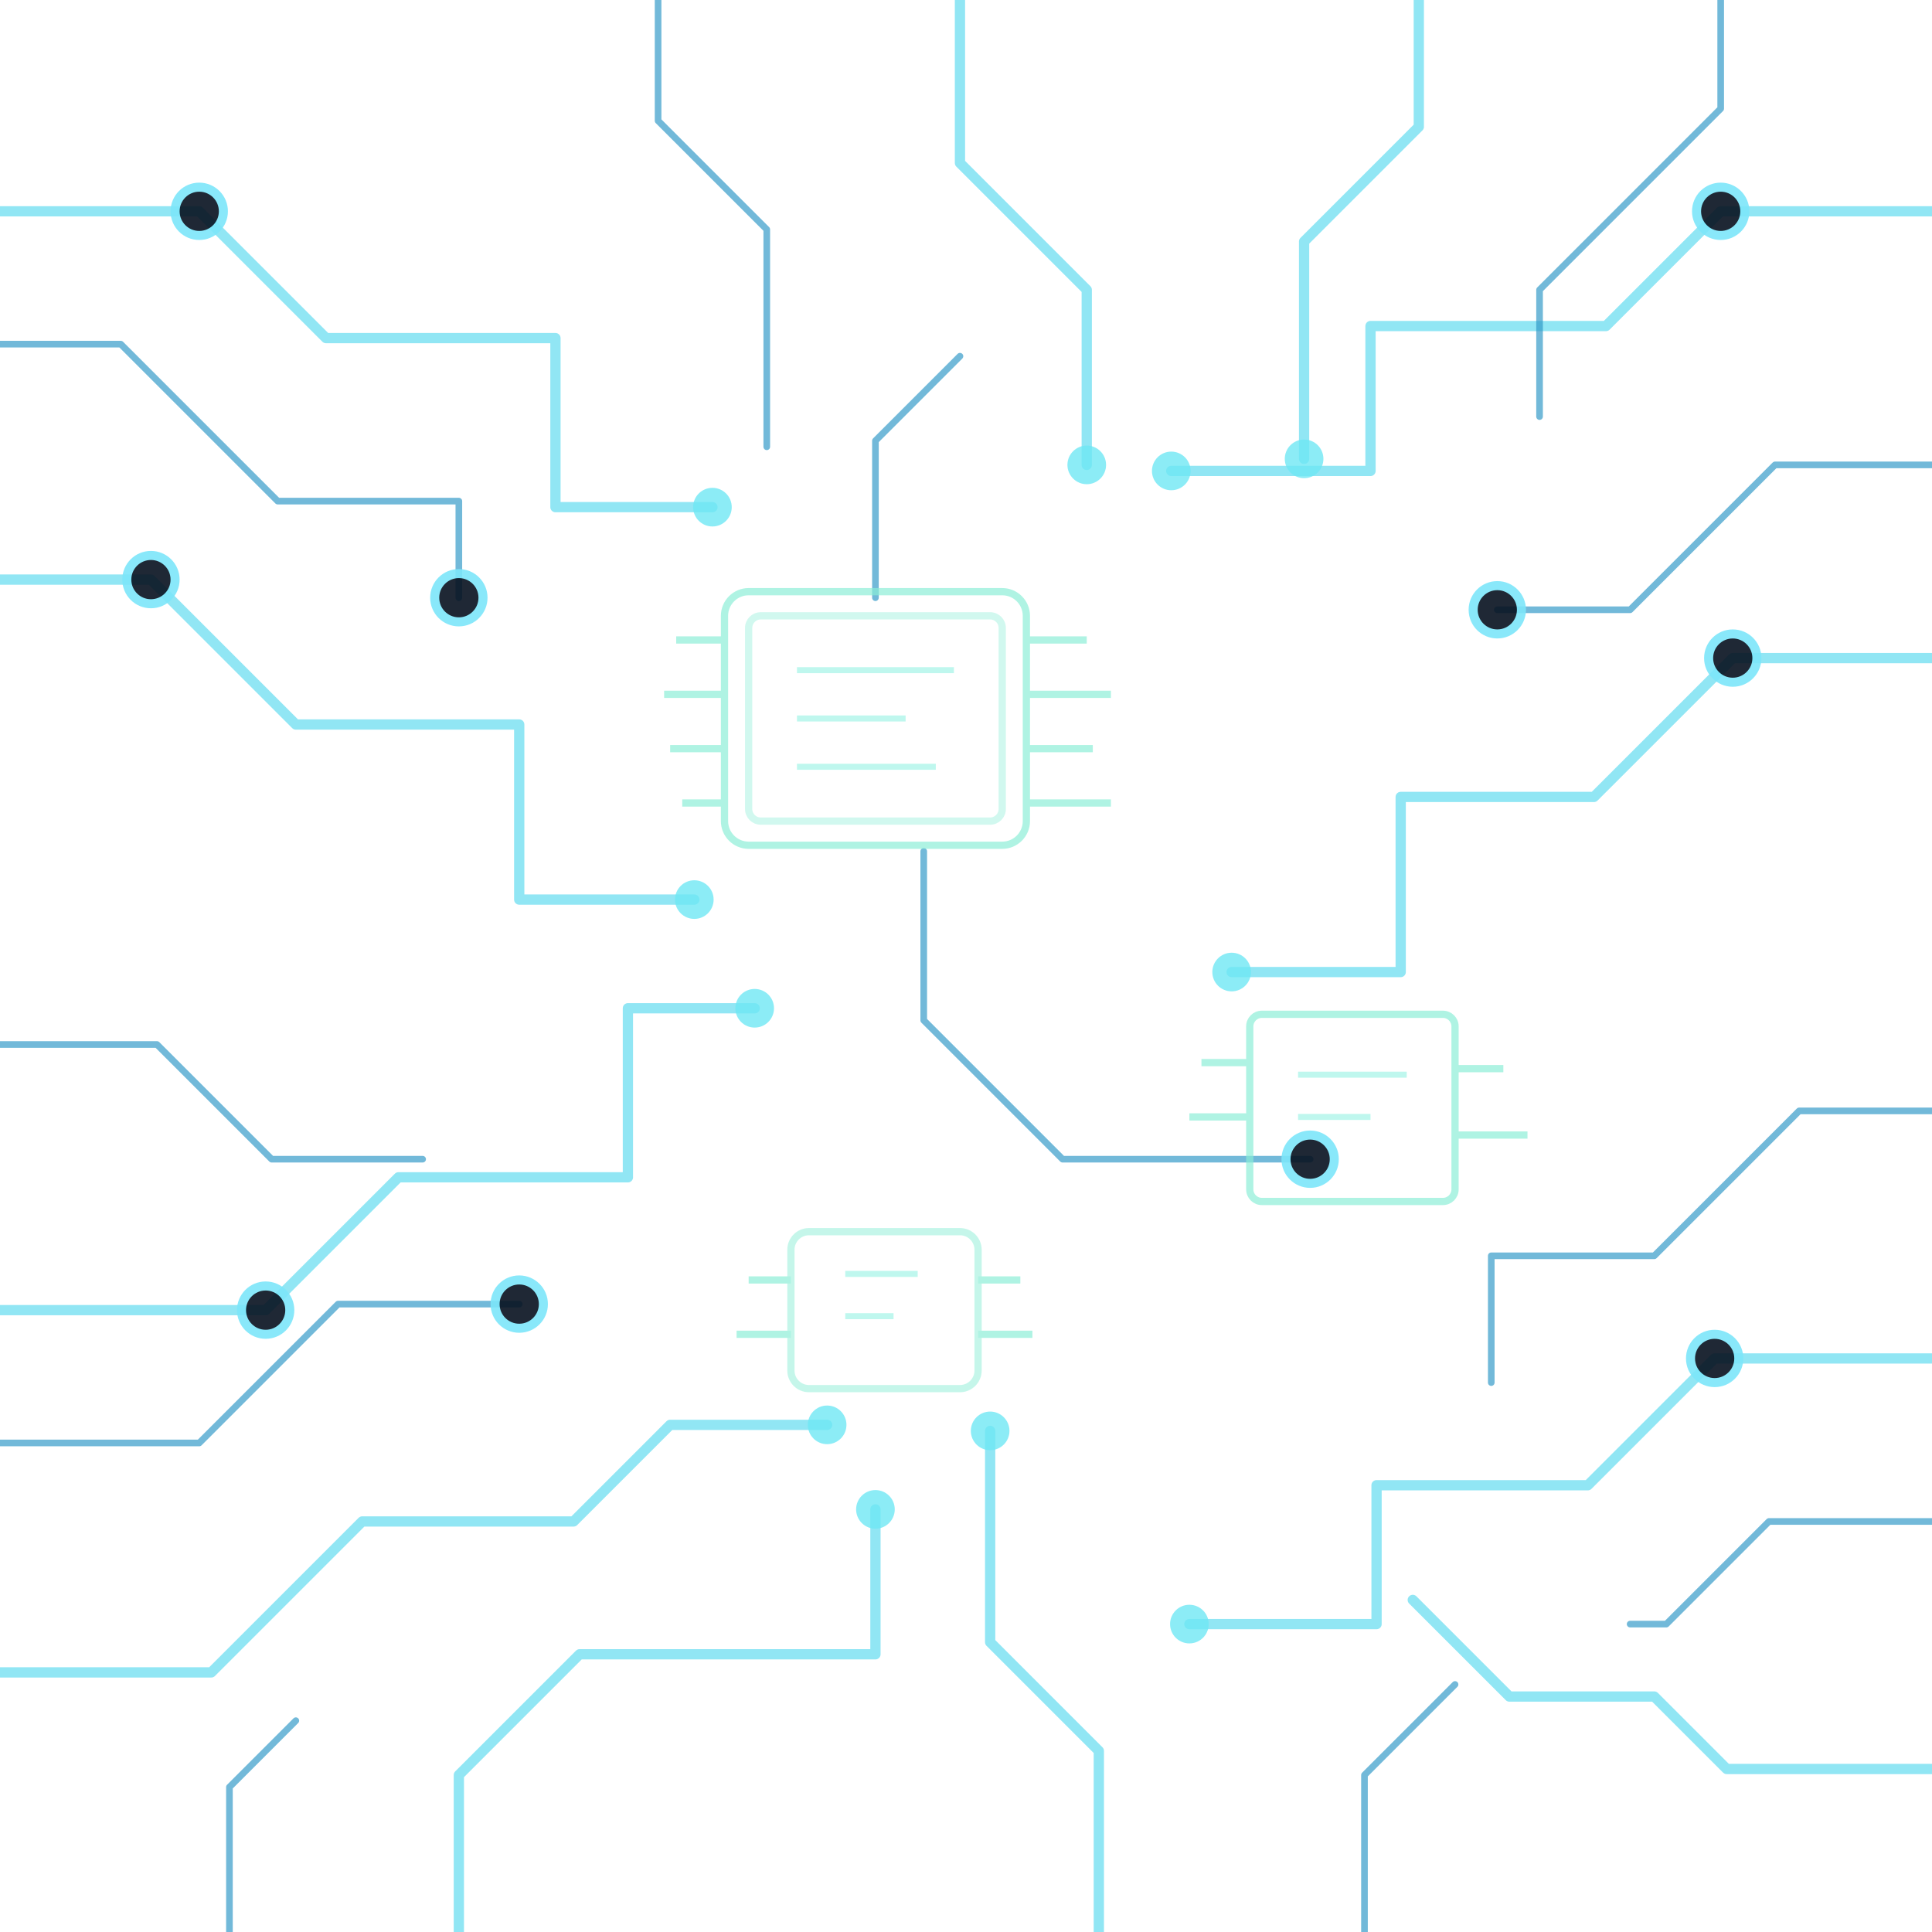
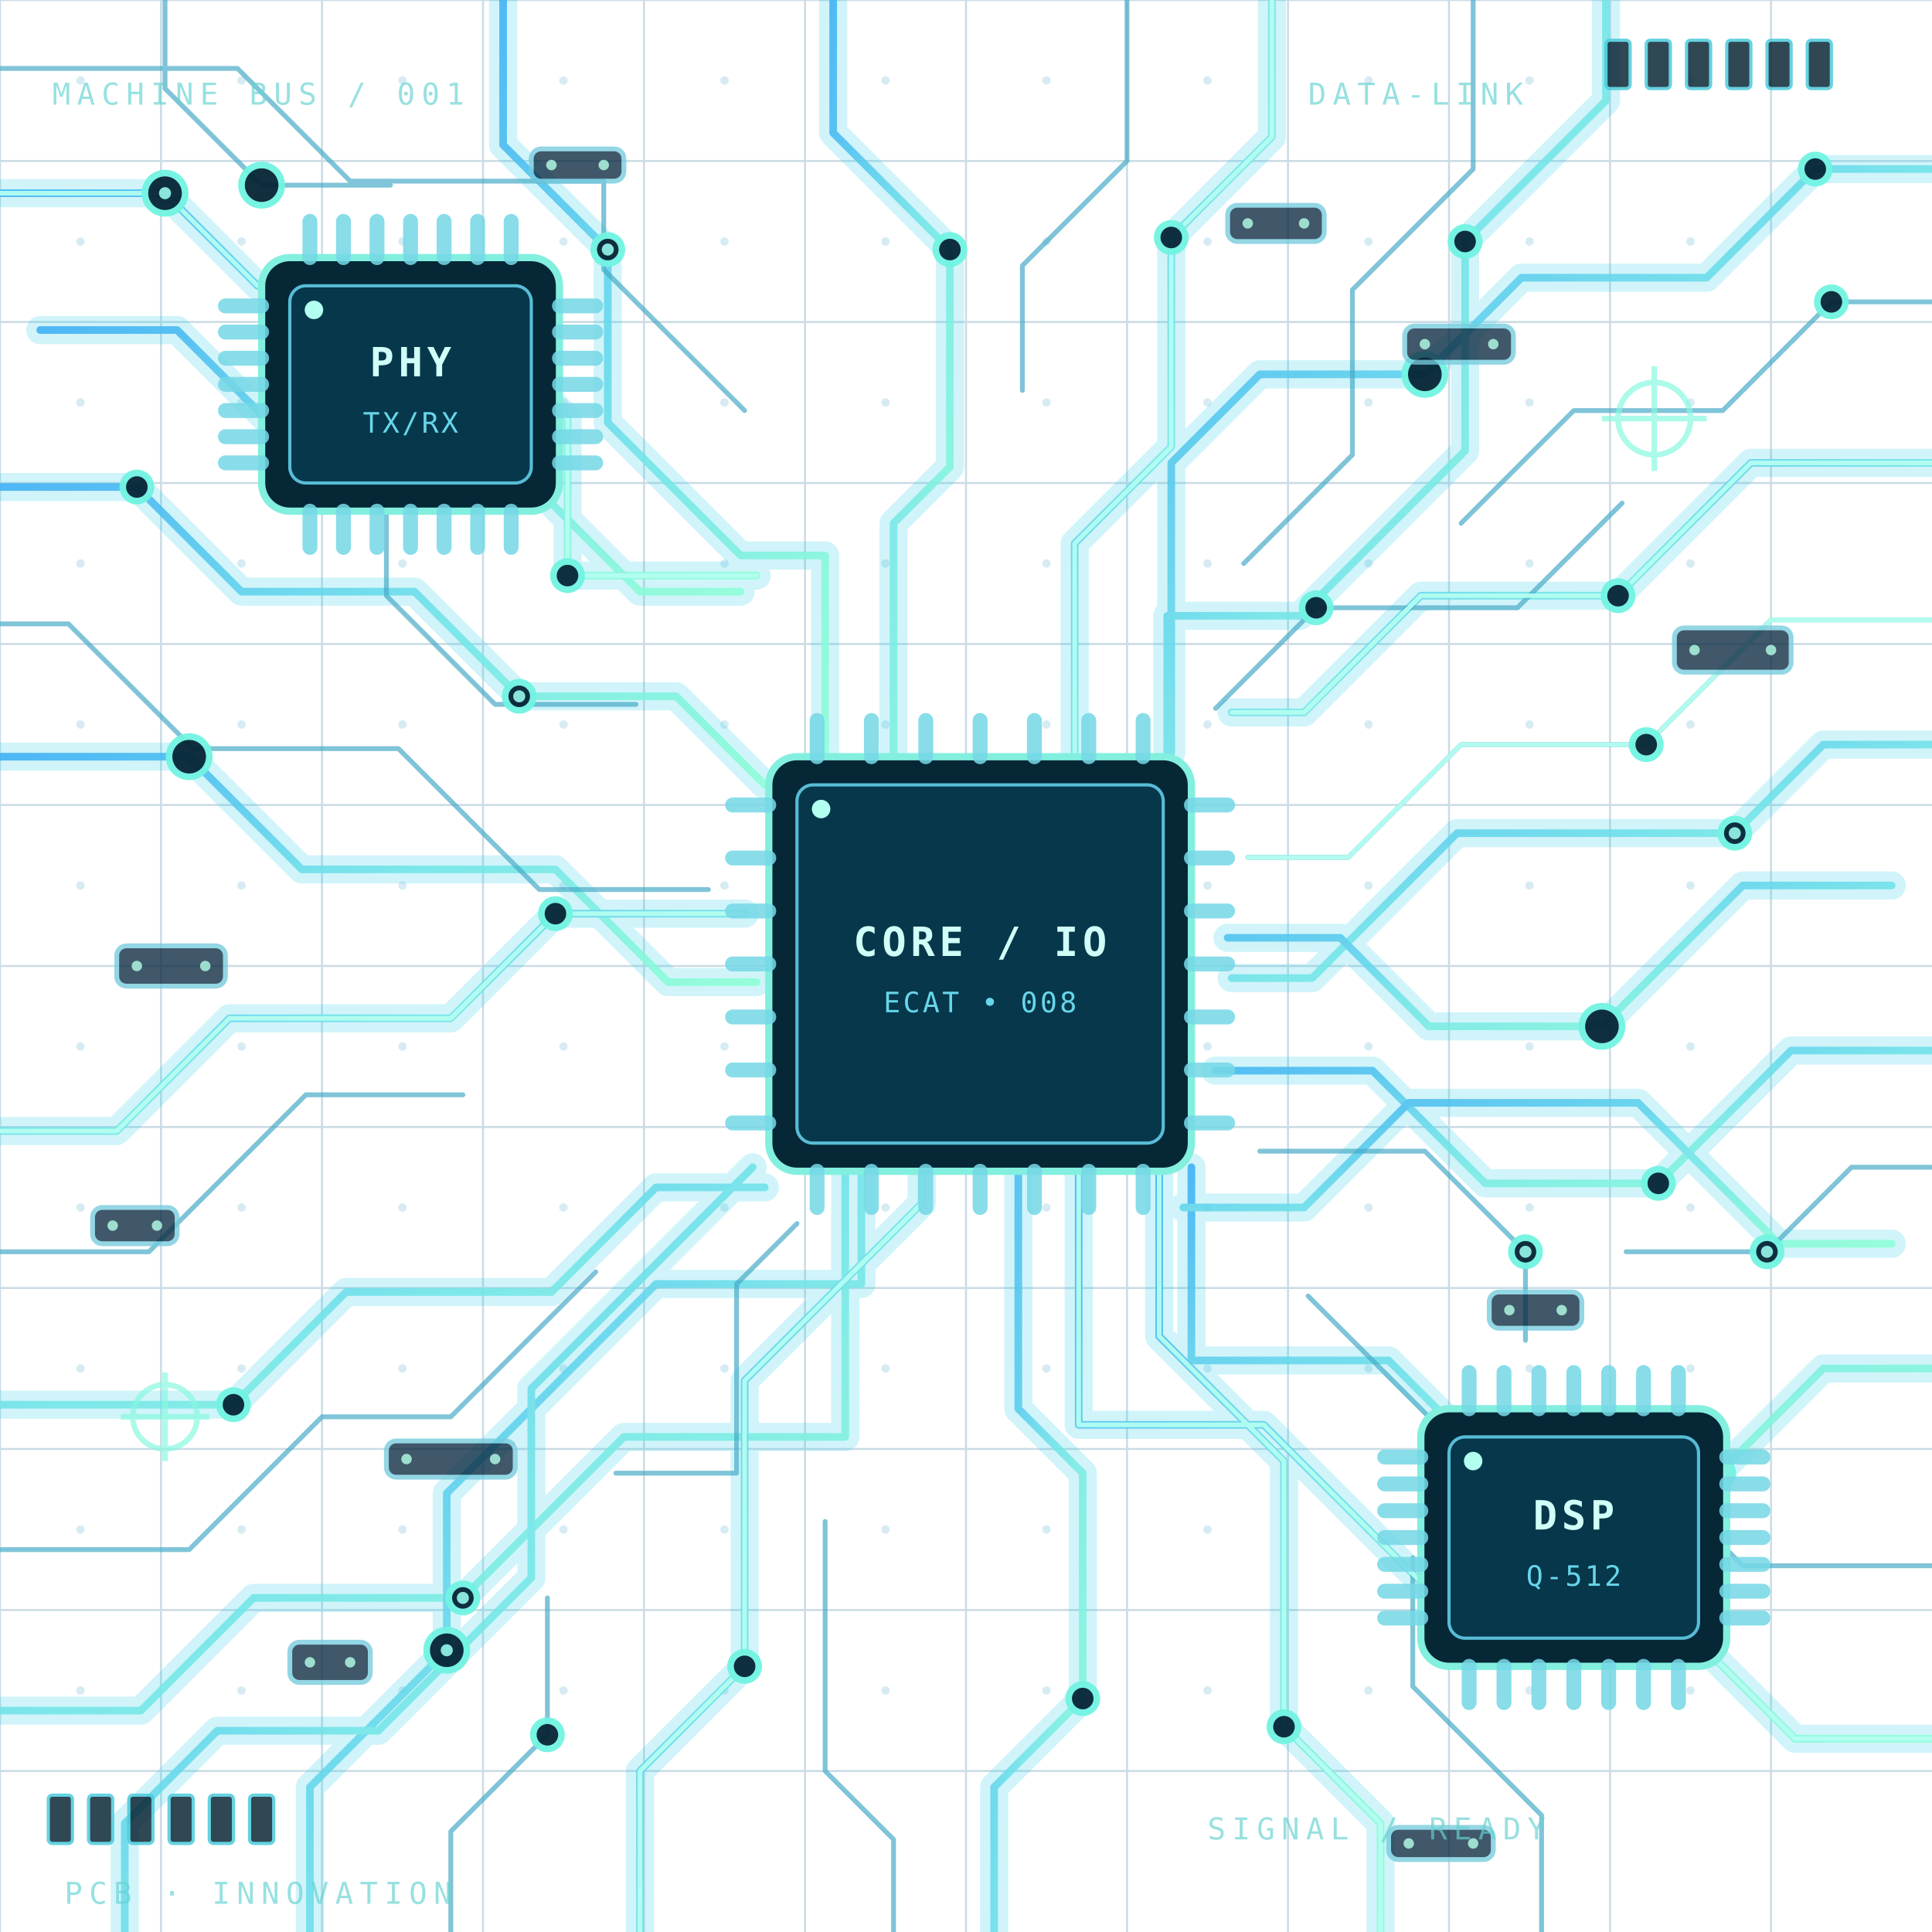
- <svg xmlns="http://www.w3.org/2000/svg" viewBox="0 0 320 320" width="320" height="320" fill="none">
-   <g stroke="#67dcf0" stroke-width="1.7" stroke-linecap="round" stroke-linejoin="round" opacity=".72">
-     <path d="M0 35H33L54 56H92V84H118" />
-     <path d="M0 96H25L49 120H86V149H115" />
-     <path d="M0 217H44L66 195H104V167H125" />
-     <path d="M0 277H35L60 252H95L111 236H137" />
-     <path d="M320 35H285L266 54H227V78H194" />
-     <path d="M320 109H287L264 132H232V161H204" />
-     <path d="M320 225H284L263 246H228V269H197" />
-     <path d="M320 293H286L274 281H250L234 265" />
-     <path d="M159 0V27L180 48V77" />
-     <path d="M235 0V21L216 40V76" />
-     <path d="M76 320V294L96 274H145V250" />
-     <path d="M182 320V290L164 272V237" />
-   </g>
-   <g stroke="#2c97c6" stroke-width="1.1" stroke-linecap="round" stroke-linejoin="round" opacity=".67">
-     <path d="M0 57H20L46 83H76V99" />
-     <path d="M0 173H26L45 192H70" />
-     <path d="M0 239H33L56 216H86" />
-     <path d="M320 77H294L270 101H248" />
-     <path d="M320 184H298L274 208H247V229" />
-     <path d="M320 252H293L276 269H270" />
-     <path d="M109 0V20L127 38V74" />
-     <path d="M285 0V18L255 48V69" />
-     <path d="M38 320V296L49 285" />
-     <path d="M226 320V294L241 279" />
-     <path d="M153 141V169L176 192H217" />
-     <path d="M145 99V73L159 59" />
-   </g>
-   <g stroke="#8aeed6" stroke-width="1.2" opacity=".68">
-     <rect x="120" y="98" width="50" height="42" rx="4" />
-     <rect x="124" y="102" width="42" height="34" rx="2" opacity=".58" />
-     <path d="M120 106H112M120 115H110M120 124H111M120 133H113M170 106H180M170 115H184M170 124H181M170 133H184" />
-     <rect x="207" y="168" width="34" height="31" rx="2" />
-     <path d="M207 176H199M207 185H197M241 177H249M241 188H253" />
-     <rect x="131" y="204" width="31" height="26" rx="3" opacity=".72" />
-     <path d="M131 212H124M131 221H122M162 212H169M162 221H171" />
-   </g>
-   <g fill="#6ee7f4" opacity=".79">
-     <circle cx="118" cy="84" r="3.2" />
-     <circle cx="115" cy="149" r="3.2" />
-     <circle cx="125" cy="167" r="3.2" />
-     <circle cx="137" cy="236" r="3.2" />
-     <circle cx="194" cy="78" r="3.2" />
-     <circle cx="204" cy="161" r="3.2" />
-     <circle cx="197" cy="269" r="3.2" />
-     <circle cx="180" cy="77" r="3.2" />
-     <circle cx="216" cy="76" r="3.2" />
-     <circle cx="145" cy="250" r="3.2" />
-     <circle cx="164" cy="237" r="3.2" />
-   </g>
-   <g fill="#07111f" stroke="#7ce6fa" stroke-width="1.5" opacity=".9">
-     <circle cx="33" cy="35" r="4" />
-     <circle cx="25" cy="96" r="4" />
-     <circle cx="44" cy="217" r="4" />
-     <circle cx="285" cy="35" r="4" />
-     <circle cx="287" cy="109" r="4" />
-     <circle cx="284" cy="225" r="4" />
-     <circle cx="217" cy="192" r="4" />
-     <circle cx="76" cy="99" r="4" />
-     <circle cx="86" cy="216" r="4" />
-     <circle cx="248" cy="101" r="4" />
-   </g>
-   <g stroke="#80f0dd" opacity=".5">
-     <path d="M132 111h26m-26 8h18m-18 8h23" />
-     <path d="M215 178h18m-18 7h12" />
-     <path d="M140 211h12m-12 7h8" />
-   </g>
+ <svg xmlns="http://www.w3.org/2000/svg" width="480" height="480" viewBox="0 0 480 480" fill="none" role="img" aria-label="Futuristic industrial PCB circuitry pattern">
+   <defs>
+     <linearGradient id="pcb-trace" x1="0" y1="0" x2="1" y2="1" gradientUnits="objectBoundingBox">
+       <stop offset="0%" stop-color="#39aef4" />
+       <stop offset="52%" stop-color="#6fe4e8" />
+       <stop offset="100%" stop-color="#8bffd5" />
+     </linearGradient>
+     <linearGradient id="pcb-signal" x1="0" y1="0" x2="1" y2="0">
+       <stop stop-color="#3e9af0" />
+       <stop offset=".55" stop-color="#bcfff2" />
+       <stop offset="1" stop-color="#69eecc" />
+     </linearGradient>
+   </defs>
+   <g stroke="#276e94" stroke-width=".5" opacity=".24">
+     <path d="M0 0V480 M0 0H480" />
+     <path d="M40 0V480 M0 40H480" />
+     <path d="M80 0V480 M0 80H480" />
+     <path d="M120 0V480 M0 120H480" />
+     <path d="M160 0V480 M0 160H480" />
+     <path d="M200 0V480 M0 200H480" />
+     <path d="M240 0V480 M0 240H480" />
+     <path d="M280 0V480 M0 280H480" />
+     <path d="M320 0V480 M0 320H480" />
+     <path d="M360 0V480 M0 360H480" />
+     <path d="M400 0V480 M0 400H480" />
+     <path d="M440 0V480 M0 440H480" />
+   </g>
+   <g fill="#4ba4ca" opacity=".22">
+     <circle cx="20" cy="20" r="1.05" />
+     <circle cx="20" cy="60" r="1.05" />
+     <circle cx="20" cy="100" r="1.05" />
+     <circle cx="20" cy="140" r="1.05" />
+     <circle cx="20" cy="180" r="1.05" />
+     <circle cx="20" cy="220" r="1.05" />
+     <circle cx="20" cy="260" r="1.05" />
+     <circle cx="20" cy="300" r="1.05" />
+     <circle cx="20" cy="340" r="1.05" />
+     <circle cx="20" cy="380" r="1.05" />
+     <circle cx="20" cy="420" r="1.05" />
+     <circle cx="60" cy="20" r="1.05" />
+     <circle cx="60" cy="60" r="1.05" />
+     <circle cx="60" cy="100" r="1.05" />
+     <circle cx="60" cy="140" r="1.05" />
+     <circle cx="60" cy="180" r="1.05" />
+     <circle cx="60" cy="220" r="1.05" />
+     <circle cx="60" cy="260" r="1.05" />
+     <circle cx="60" cy="300" r="1.05" />
+     <circle cx="60" cy="340" r="1.05" />
+     <circle cx="60" cy="380" r="1.05" />
+     <circle cx="60" cy="420" r="1.05" />
+     <circle cx="100" cy="20" r="1.05" />
+     <circle cx="100" cy="60" r="1.05" />
+     <circle cx="100" cy="100" r="1.05" />
+     <circle cx="100" cy="140" r="1.05" />
+     <circle cx="100" cy="180" r="1.05" />
+     <circle cx="100" cy="220" r="1.05" />
+     <circle cx="100" cy="260" r="1.05" />
+     <circle cx="100" cy="300" r="1.05" />
+     <circle cx="100" cy="340" r="1.05" />
+     <circle cx="100" cy="380" r="1.05" />
+     <circle cx="100" cy="420" r="1.05" />
+     <circle cx="140" cy="20" r="1.05" />
+     <circle cx="140" cy="60" r="1.05" />
+     <circle cx="140" cy="100" r="1.05" />
+     <circle cx="140" cy="140" r="1.05" />
+     <circle cx="140" cy="180" r="1.05" />
+     <circle cx="140" cy="220" r="1.05" />
+     <circle cx="140" cy="260" r="1.05" />
+     <circle cx="140" cy="300" r="1.05" />
+     <circle cx="140" cy="340" r="1.05" />
+     <circle cx="140" cy="380" r="1.05" />
+     <circle cx="140" cy="420" r="1.05" />
+     <circle cx="180" cy="20" r="1.05" />
+     <circle cx="180" cy="60" r="1.05" />
+     <circle cx="180" cy="100" r="1.05" />
+     <circle cx="180" cy="140" r="1.05" />
+     <circle cx="180" cy="180" r="1.05" />
+     <circle cx="180" cy="220" r="1.05" />
+     <circle cx="180" cy="260" r="1.05" />
+     <circle cx="180" cy="300" r="1.05" />
+     <circle cx="180" cy="340" r="1.05" />
+     <circle cx="180" cy="380" r="1.05" />
+     <circle cx="180" cy="420" r="1.05" />
+     <circle cx="220" cy="20" r="1.05" />
+     <circle cx="220" cy="60" r="1.05" />
+     <circle cx="220" cy="100" r="1.05" />
+     <circle cx="220" cy="140" r="1.05" />
+     <circle cx="220" cy="180" r="1.05" />
+     <circle cx="220" cy="220" r="1.05" />
+     <circle cx="220" cy="260" r="1.05" />
+     <circle cx="220" cy="300" r="1.05" />
+     <circle cx="220" cy="340" r="1.05" />
+     <circle cx="220" cy="380" r="1.05" />
+     <circle cx="220" cy="420" r="1.05" />
+     <circle cx="260" cy="20" r="1.05" />
+     <circle cx="260" cy="60" r="1.05" />
+     <circle cx="260" cy="100" r="1.05" />
+     <circle cx="260" cy="140" r="1.05" />
+     <circle cx="260" cy="180" r="1.05" />
+     <circle cx="260" cy="220" r="1.05" />
+     <circle cx="260" cy="260" r="1.05" />
+     <circle cx="260" cy="300" r="1.05" />
+     <circle cx="260" cy="340" r="1.05" />
+     <circle cx="260" cy="380" r="1.05" />
+     <circle cx="260" cy="420" r="1.05" />
+     <circle cx="300" cy="20" r="1.05" />
+     <circle cx="300" cy="60" r="1.05" />
+     <circle cx="300" cy="100" r="1.05" />
+     <circle cx="300" cy="140" r="1.05" />
+     <circle cx="300" cy="180" r="1.05" />
+     <circle cx="300" cy="220" r="1.05" />
+     <circle cx="300" cy="260" r="1.05" />
+     <circle cx="300" cy="300" r="1.05" />
+     <circle cx="300" cy="340" r="1.05" />
+     <circle cx="300" cy="380" r="1.05" />
+     <circle cx="300" cy="420" r="1.05" />
+     <circle cx="340" cy="20" r="1.05" />
+     <circle cx="340" cy="60" r="1.05" />
+     <circle cx="340" cy="100" r="1.05" />
+     <circle cx="340" cy="140" r="1.05" />
+     <circle cx="340" cy="180" r="1.05" />
+     <circle cx="340" cy="220" r="1.05" />
+     <circle cx="340" cy="260" r="1.05" />
+     <circle cx="340" cy="300" r="1.05" />
+     <circle cx="340" cy="340" r="1.05" />
+     <circle cx="340" cy="380" r="1.05" />
+     <circle cx="340" cy="420" r="1.05" />
+     <circle cx="380" cy="20" r="1.05" />
+     <circle cx="380" cy="60" r="1.05" />
+     <circle cx="380" cy="100" r="1.05" />
+     <circle cx="380" cy="140" r="1.05" />
+     <circle cx="380" cy="180" r="1.05" />
+     <circle cx="380" cy="220" r="1.05" />
+     <circle cx="380" cy="260" r="1.05" />
+     <circle cx="380" cy="300" r="1.05" />
+     <circle cx="380" cy="340" r="1.05" />
+     <circle cx="380" cy="380" r="1.05" />
+     <circle cx="380" cy="420" r="1.05" />
+     <circle cx="420" cy="20" r="1.05" />
+     <circle cx="420" cy="60" r="1.05" />
+     <circle cx="420" cy="100" r="1.05" />
+     <circle cx="420" cy="140" r="1.05" />
+     <circle cx="420" cy="180" r="1.05" />
+     <circle cx="420" cy="220" r="1.05" />
+     <circle cx="420" cy="260" r="1.05" />
+     <circle cx="420" cy="300" r="1.05" />
+     <circle cx="420" cy="340" r="1.05" />
+     <circle cx="420" cy="380" r="1.05" />
+     <circle cx="420" cy="420" r="1.05" />
+   </g>
+   <g stroke="#1bc9e6" opacity=".21" stroke-width="7" stroke-linejoin="round" stroke-linecap="round">
+     <path d="M-10 48H41L64 71H108L141 104V143H188" />
+     <path d="M0 121H34L60 147H103L129 173H168L190 195" />
+     <path d="M0 188H47L75 216H138L166 244H188" />
+     <path d="M0 281H29L57 253H112L138 227H185" />
+     <path d="M0 349H58L86 321H137L163 295H190" />
+     <path d="M0 425H35L63 397H115L155 357H210V290" />
+     <path d="M480 42H451L424 69H378L354 93H313L291 115V187" />
+     <path d="M480 115H435L402 148H353L324 177H306" />
+     <path d="M480 185H453L431 207H362L326 243H306" />
+     <path d="M480 261H445L412 294H369L341 266H302" />
+     <path d="M480 340H453L427 366H373L345 338H296V290" />
+     <path d="M480 432H446L407 393H353L314 354H268V291" />
+     <path d="M125 -10V36L151 62V105L184 138H205V190" />
+     <path d="M207 -10V33L236 62V116L222 130V190" />
+     <path d="M316 -10V34L291 59V111L267 135V190" />
+     <path d="M399 -10V25L364 60V112L323 153H290V190" />
+     <path d="M77 490V444L111 410V371L163 319H214V289" />
+     <path d="M159 490V440L185 414V343L229 299V287" />
+     <path d="M247 490V444L269 422V366L253 350V287" />
+     <path d="M343 490V453L319 429V363L288 332V285" />
+     <path d="M10 82H44L71 109H121L159 147H184" />
+     <path d="M470 220H433L398 255H355L333 233H305" />
+     <path d="M31 490V453L54 430H94L132 392V345L187 290" />
+     <path d="M470 309H442L407 274H350L324 300H294" />
+   </g>
+   <g stroke="url(#pcb-trace)" stroke-width="1.9" stroke-linejoin="round" stroke-linecap="round" opacity=".86">
+     <path d="M-10 48H41L64 71H108L141 104V143H188" />
+     <path d="M0 121H34L60 147H103L129 173H168L190 195" />
+     <path d="M0 188H47L75 216H138L166 244H188" />
+     <path d="M0 281H29L57 253H112L138 227H185" />
+     <path d="M0 349H58L86 321H137L163 295H190" />
+     <path d="M0 425H35L63 397H115L155 357H210V290" />
+     <path d="M480 42H451L424 69H378L354 93H313L291 115V187" />
+     <path d="M480 115H435L402 148H353L324 177H306" />
+     <path d="M480 185H453L431 207H362L326 243H306" />
+     <path d="M480 261H445L412 294H369L341 266H302" />
+     <path d="M480 340H453L427 366H373L345 338H296V290" />
+     <path d="M480 432H446L407 393H353L314 354H268V291" />
+     <path d="M125 -10V36L151 62V105L184 138H205V190" />
+     <path d="M207 -10V33L236 62V116L222 130V190" />
+     <path d="M316 -10V34L291 59V111L267 135V190" />
+     <path d="M399 -10V25L364 60V112L323 153H290V190" />
+     <path d="M77 490V444L111 410V371L163 319H214V289" />
+     <path d="M159 490V440L185 414V343L229 299V287" />
+     <path d="M247 490V444L269 422V366L253 350V287" />
+     <path d="M343 490V453L319 429V363L288 332V285" />
+     <path d="M10 82H44L71 109H121L159 147H184" />
+     <path d="M470 220H433L398 255H355L333 233H305" />
+     <path d="M31 490V453L54 430H94L132 392V345L187 290" />
+     <path d="M470 309H442L407 274H350L324 300H294" />
+   </g>
+   <g stroke="#43a8c6" stroke-width="1.2" stroke-linejoin="round" stroke-linecap="round" opacity=".68">
+     <path d="M0 17H59L87 45H150V67L185 102" />
+     <path d="M-4 155H17L48 186H99L134 221H176" />
+     <path d="M-4 311H37L76 272H115" />
+     <path d="M0 385H47L80 352H112L148 316" />
+     <path d="M480 75H455L428 102H391L363 130" />
+     <path d="M480 154H440L409 185H363L335 213H310" />
+     <path d="M480 290H460L439 311H404" />
+     <path d="M480 389H433L400 356H359L325 322" />
+     <path d="M41 0V22L65 46H97" />
+     <path d="M280 0V40L254 66V97" />
+     <path d="M366 0V42L336 72V113L309 140" />
+     <path d="M112 480V455L136 431V397" />
+     <path d="M222 480V457L205 440V378" />
+     <path d="M383 480V451L351 419V387" />
+     <path d="M158 175H123L96 148V128" />
+     <path d="M313 286H354L379 311V333" />
+     <path d="M198 304L183 319V366H153" />
+     <path d="M302 176L327 151H377L403 125" />
+   </g>
+   <g stroke="#b5fff1" stroke-width="1.15" stroke-linejoin="round" stroke-linecap="round" opacity=".92">
+     <path d="M-10 48H41L64 71H108L141 104V143H188" />
+     <path d="M0 281H29L57 253H112L138 227H185" />
+     <path d="M480 115H435L402 148H353L324 177H306" />
+     <path d="M480 432H446L407 393H353L314 354H268V291" />
+     <path d="M316 -10V34L291 59V111L267 135V190" />
+     <path d="M159 490V440L185 414V343L229 299V287" />
+     <path d="M343 490V453L319 429V363L288 332V285" />
+     <path d="M480 154H440L409 185H363L335 213H310" />
+   </g>
+   <g fill="#052536" stroke="#71f3e2" stroke-width="1.65" opacity=".95">
+     <circle cx="41" cy="48" r="5" />
+     <circle cx="108" cy="71" r="3.5" />
+     <circle cx="141" cy="143" r="3.5" />
+     <circle cx="34" cy="121" r="3.5" />
+     <circle cx="129" cy="173" r="3.5" />
+     <circle cx="47" cy="188" r="5" />
+     <circle cx="138" cy="227" r="3.5" />
+     <circle cx="58" cy="349" r="3.5" />
+     <circle cx="115" cy="397" r="3.5" />
+     <circle cx="451" cy="42" r="3.5" />
+     <circle cx="354" cy="93" r="5" />
+     <circle cx="402" cy="148" r="3.5" />
+     <circle cx="431" cy="207" r="3.5" />
+     <circle cx="412" cy="294" r="3.5" />
+     <circle cx="427" cy="366" r="3.5" />
+     <circle cx="407" cy="393" r="5" />
+     <circle cx="151" cy="62" r="3.5" />
+     <circle cx="236" cy="62" r="3.5" />
+     <circle cx="291" cy="59" r="3.5" />
+     <circle cx="364" cy="60" r="3.5" />
+     <circle cx="111" cy="410" r="5" />
+     <circle cx="185" cy="414" r="3.5" />
+     <circle cx="269" cy="422" r="3.5" />
+     <circle cx="319" cy="429" r="3.5" />
+     <circle cx="71" cy="109" r="3.5" />
+     <circle cx="398" cy="255" r="5" />
+     <circle cx="455" cy="75" r="3.5" />
+     <circle cx="409" cy="185" r="3.5" />
+     <circle cx="439" cy="311" r="3.5" />
+     <circle cx="400" cy="356" r="3.5" />
+     <circle cx="65" cy="46" r="5" />
+     <circle cx="136" cy="431" r="3.5" />
+     <circle cx="379" cy="311" r="3.5" />
+     <circle cx="327" cy="151" r="3.5" />
+   </g>
+   <g fill="#9cfff2" opacity=".87">
+     <circle cx="41" cy="48" r="1.5" />
+     <circle cx="129" cy="173" r="1.5" />
+     <circle cx="115" cy="397" r="1.5" />
+     <circle cx="431" cy="207" r="1.5" />
+     <circle cx="151" cy="62" r="1.5" />
+     <circle cx="111" cy="410" r="1.5" />
+     <circle cx="71" cy="109" r="1.5" />
+     <circle cx="439" cy="311" r="1.5" />
+     <circle cx="379" cy="311" r="1.5" />
+   </g>
+   <g stroke="#75cadd" stroke-width="1.2" fill="#0a2940" opacity=".78">
+     <rect x="29" y="235" width="27" height="10" rx="2.4" />
+     <rect x="96" y="358" width="32" height="9" rx="2.4" />
+     <rect x="349" y="81" width="27" height="9" rx="2.4" />
+     <rect x="370" y="321" width="23" height="9" rx="2.4" />
+     <rect x="132" y="37" width="23" height="8" rx="2.4" />
+     <rect x="305" y="51" width="24" height="9" rx="2.4" />
+     <rect x="345" y="454" width="26" height="8" rx="2.4" />
+     <rect x="72" y="408" width="20" height="10" rx="2.4" />
+     <rect x="23" y="300" width="21" height="9" rx="2.4" />
+     <rect x="416" y="156" width="29" height="11" rx="2.4" />
+   </g>
+   <g fill="#b5ffe8" opacity=".8">
+     <circle cx="34" cy="240" r="1.3" />
+     <circle cx="51" cy="240" r="1.3" />
+     <circle cx="101" cy="362.5" r="1.3" />
+     <circle cx="123" cy="362.5" r="1.3" />
+     <circle cx="354" cy="85.5" r="1.3" />
+     <circle cx="371" cy="85.5" r="1.3" />
+     <circle cx="375" cy="325.5" r="1.3" />
+     <circle cx="388" cy="325.5" r="1.3" />
+     <circle cx="137" cy="41" r="1.3" />
+     <circle cx="150" cy="41" r="1.3" />
+     <circle cx="310" cy="55.5" r="1.3" />
+     <circle cx="324" cy="55.5" r="1.3" />
+     <circle cx="350" cy="458" r="1.3" />
+     <circle cx="366" cy="458" r="1.3" />
+     <circle cx="77" cy="413" r="1.3" />
+     <circle cx="87" cy="413" r="1.3" />
+     <circle cx="28" cy="304.5" r="1.3" />
+     <circle cx="39" cy="304.5" r="1.3" />
+     <circle cx="421" cy="161.5" r="1.3" />
+     <circle cx="440" cy="161.5" r="1.3" />
+   </g>
+   <g class="pcb-ic">
+     <rect x="191" y="188" width="105" height="103" rx="7" fill="#052736" stroke="#83efdf" stroke-width="1.8" />
+     <rect x="198" y="195" width="91" height="89" rx="4" fill="#06374b" stroke="#58bcd6" stroke-width=".8" />
+     <g stroke="#75d8e5" stroke-width="3.7" stroke-linecap="round" opacity=".86">
+       <path d="M182 200h9 M296 200h9" />
+       <path d="M182 213.167h9 M296 213.167h9" />
+       <path d="M182 226.333h9 M296 226.333h9" />
+       <path d="M182 239.5h9 M296 239.5h9" />
+       <path d="M182 252.667h9 M296 252.667h9" />
+       <path d="M182 265.833h9 M296 265.833h9" />
+       <path d="M182 279h9 M296 279h9" />
+       <path d="M203 179v9 M203 291v9" />
+       <path d="M216.5 179v9 M216.5 291v9" />
+       <path d="M230 179v9 M230 291v9" />
+       <path d="M243.5 179v9 M243.5 291v9" />
+       <path d="M257 179v9 M257 291v9" />
+       <path d="M270.5 179v9 M270.5 291v9" />
+       <path d="M284 179v9 M284 291v9" />
+     </g>
+     <circle cx="204" cy="201" r="2.3" fill="#b3fff0" />
+     <text x="243.5" y="237.5" font-size="10" text-anchor="middle" font-family="monospace" fill="#d0fff7" font-weight="700" letter-spacing="1.1">CORE / IO</text>
+     <text x="243.5" y="251.5" font-size="7" text-anchor="middle" font-family="monospace" fill="#68d5e8" letter-spacing=".65">ECAT • 008</text>
+   </g>
+   <g class="pcb-ic">
+     <rect x="65" y="64" width="74" height="63" rx="7" fill="#052736" stroke="#83efdf" stroke-width="1.8" />
+     <rect x="72" y="71" width="60" height="49" rx="4" fill="#06374b" stroke="#58bcd6" stroke-width=".8" />
+     <g stroke="#75d8e5" stroke-width="3.7" stroke-linecap="round" opacity=".86">
+       <path d="M56 76h9 M139 76h9" />
+       <path d="M56 82.5h9 M139 82.5h9" />
+       <path d="M56 89h9 M139 89h9" />
+       <path d="M56 95.5h9 M139 95.5h9" />
+       <path d="M56 102h9 M139 102h9" />
+       <path d="M56 108.5h9 M139 108.5h9" />
+       <path d="M56 115h9 M139 115h9" />
+       <path d="M77 55v9 M77 127v9" />
+       <path d="M85.333 55v9 M85.333 127v9" />
+       <path d="M93.667 55v9 M93.667 127v9" />
+       <path d="M102 55v9 M102 127v9" />
+       <path d="M110.333 55v9 M110.333 127v9" />
+       <path d="M118.667 55v9 M118.667 127v9" />
+       <path d="M127 55v9 M127 127v9" />
+     </g>
+     <circle cx="78" cy="77" r="2.3" fill="#b3fff0" />
+     <text x="102" y="93.5" font-size="10" text-anchor="middle" font-family="monospace" fill="#d0fff7" font-weight="700" letter-spacing="1.1">PHY</text>
+     <text x="102" y="107.5" font-size="7" text-anchor="middle" font-family="monospace" fill="#68d5e8" letter-spacing=".65">TX/RX</text>
+   </g>
+   <g class="pcb-ic">
+     <rect x="353" y="350" width="76" height="64" rx="7" fill="#052736" stroke="#83efdf" stroke-width="1.8" />
+     <rect x="360" y="357" width="62" height="50" rx="4" fill="#06374b" stroke="#58bcd6" stroke-width=".8" />
+     <g stroke="#75d8e5" stroke-width="3.7" stroke-linecap="round" opacity=".86">
+       <path d="M344 362h9 M429 362h9" />
+       <path d="M344 368.667h9 M429 368.667h9" />
+       <path d="M344 375.333h9 M429 375.333h9" />
+       <path d="M344 382h9 M429 382h9" />
+       <path d="M344 388.667h9 M429 388.667h9" />
+       <path d="M344 395.333h9 M429 395.333h9" />
+       <path d="M344 402h9 M429 402h9" />
+       <path d="M365 341v9 M365 414v9" />
+       <path d="M373.667 341v9 M373.667 414v9" />
+       <path d="M382.333 341v9 M382.333 414v9" />
+       <path d="M391 341v9 M391 414v9" />
+       <path d="M399.667 341v9 M399.667 414v9" />
+       <path d="M408.333 341v9 M408.333 414v9" />
+       <path d="M417 341v9 M417 414v9" />
+     </g>
+     <circle cx="366" cy="363" r="2.3" fill="#b3fff0" />
+     <text x="391" y="380" font-size="10" text-anchor="middle" font-family="monospace" fill="#d0fff7" font-weight="700" letter-spacing="1.1">DSP</text>
+     <text x="391" y="394" font-size="7" text-anchor="middle" font-family="monospace" fill="#68d5e8" letter-spacing=".65">Q-512</text>
+   </g>
+   <g fill="#092534" stroke="#4acada" stroke-width=".8" opacity=".84">
+     <rect x="12" y="446" width="6" height="12" rx="1" />
+     <rect x="22" y="446" width="6" height="12" rx="1" />
+     <rect x="32" y="446" width="6" height="12" rx="1" />
+     <rect x="42" y="446" width="6" height="12" rx="1" />
+     <rect x="52" y="446" width="6" height="12" rx="1" />
+     <rect x="62" y="446" width="6" height="12" rx="1" />
+     <rect x="399" y="10" width="6" height="12" rx="1" />
+     <rect x="409" y="10" width="6" height="12" rx="1" />
+     <rect x="419" y="10" width="6" height="12" rx="1" />
+     <rect x="429" y="10" width="6" height="12" rx="1" />
+     <rect x="439" y="10" width="6" height="12" rx="1" />
+     <rect x="449" y="10" width="6" height="12" rx="1" />
+   </g>
+   <g stroke="#85f8df" stroke-width="1.4" opacity=".68">
+     <circle cx="411" cy="104" r="9" />
+     <path d="M398 104h26m-13-13v26" />
+     <circle cx="41" cy="352" r="8" />
+     <path d="M30 352h22m-11-11v22" />
+   </g>
+   <text x="13" y="26" font-size="7.5" fill="#64d2d1" opacity=".67" letter-spacing="1.6" font-family="monospace">MACHINE BUS / 001</text>
+   <text x="300" y="457" font-size="7.5" fill="#64d2d1" opacity=".67" letter-spacing="1.6" font-family="monospace">SIGNAL / READY</text>
+   <text x="325" y="26" font-size="7.5" fill="#64d2d1" opacity=".67" letter-spacing="1.6" font-family="monospace">DATA-LINK</text>
+   <text x="16" y="473" font-size="7.5" fill="#64d2d1" opacity=".67" letter-spacing="1.6" font-family="monospace">PCB · INNOVATION</text>
</svg>
